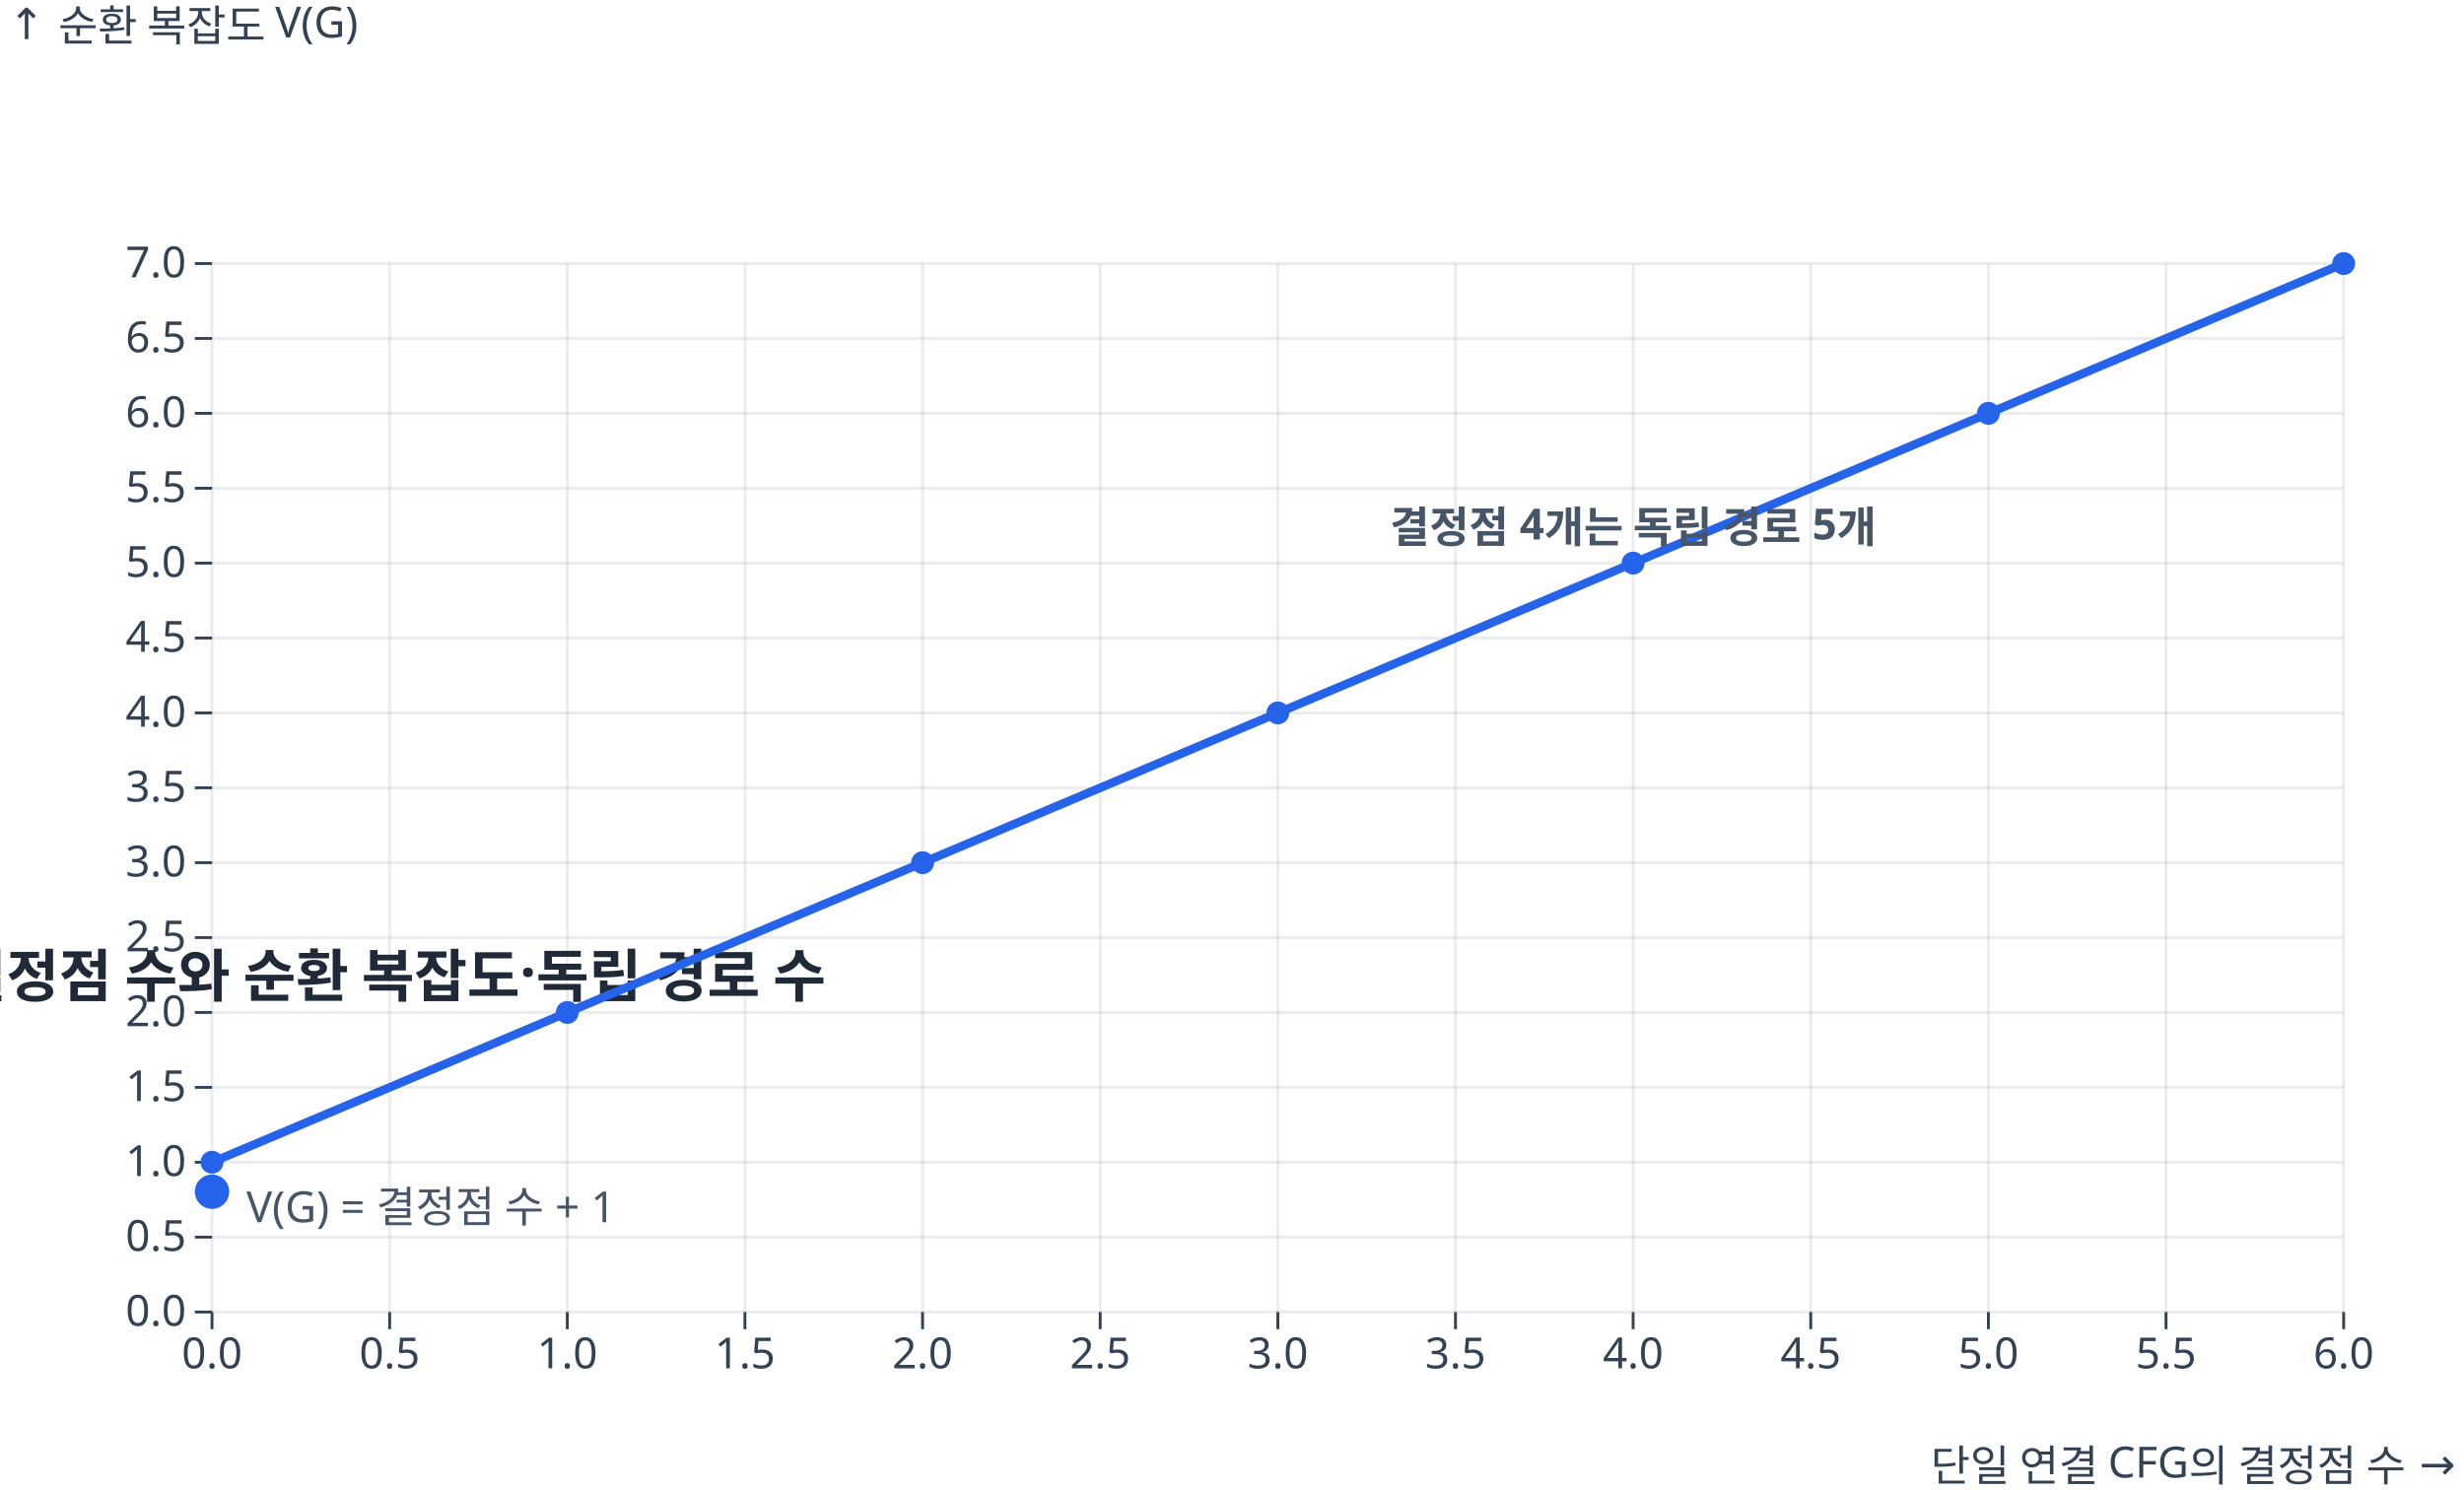
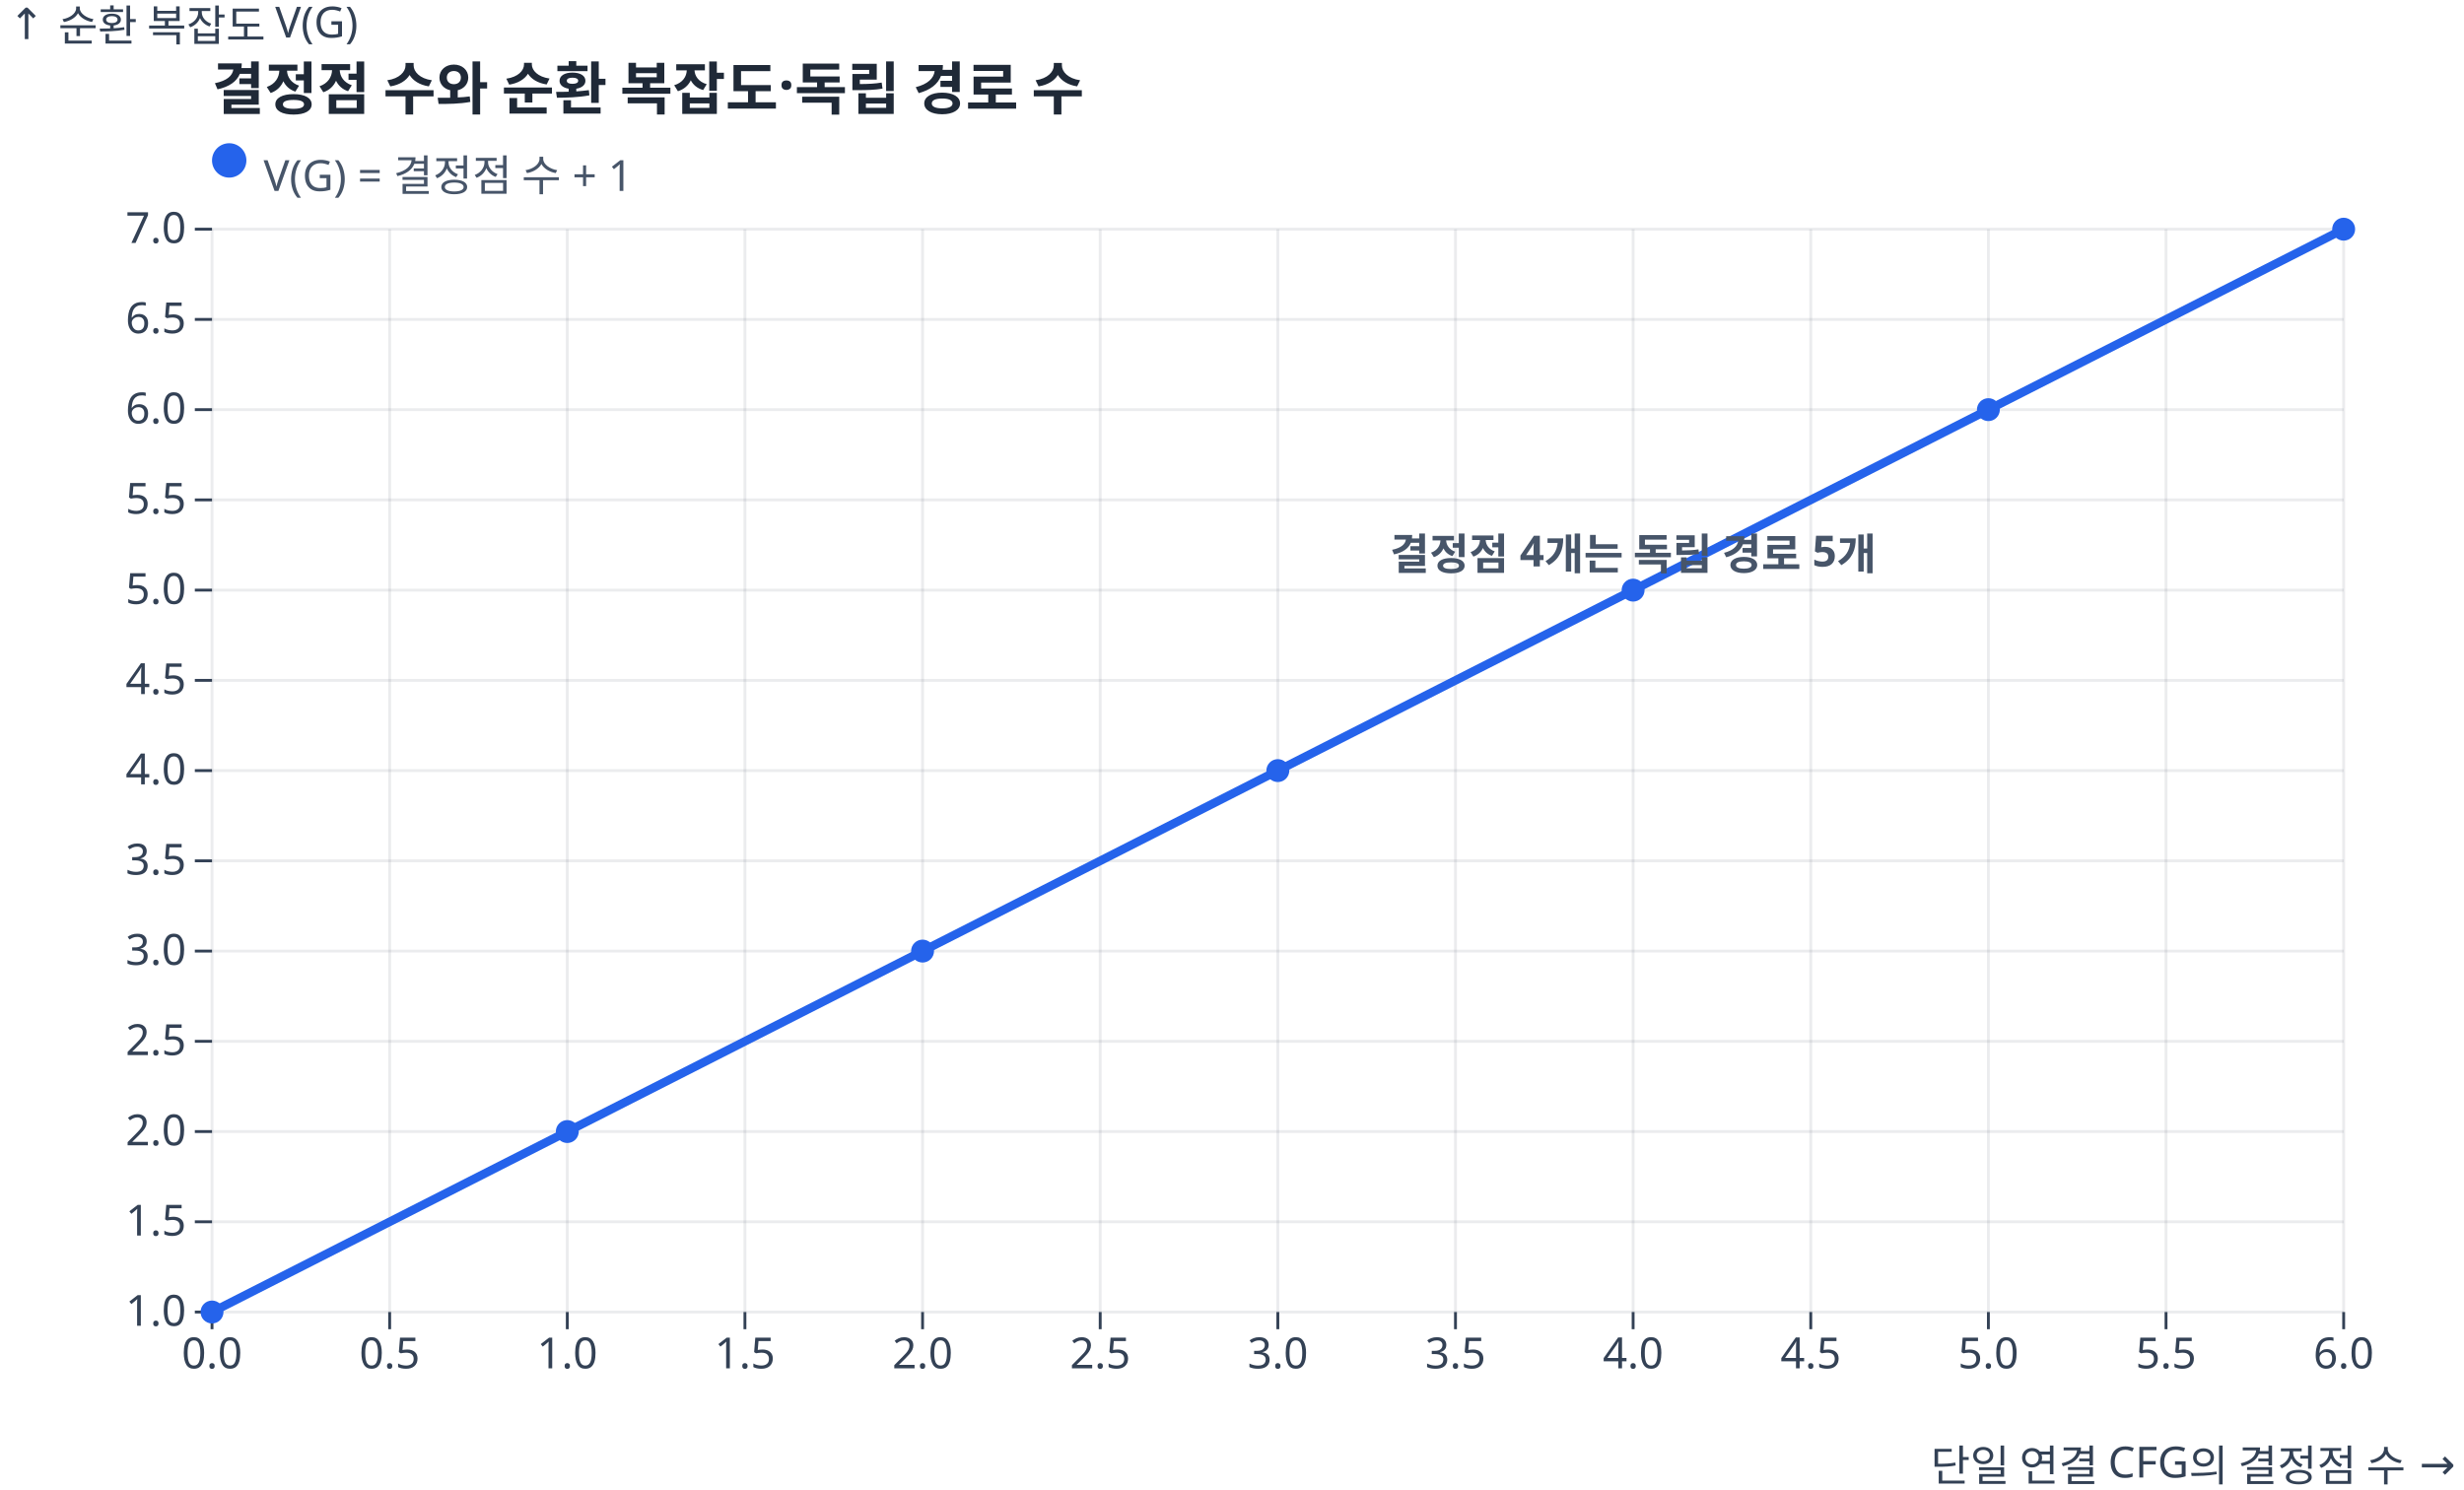
<svg xmlns="http://www.w3.org/2000/svg" class="plot-d6a7b5" fill="currentColor" font-family="system-ui, sans-serif" font-size="10" text-anchor="middle" width="860" height="520" viewBox="0 0 860 520" style="background: rgb(248, 250, 252); color: rgb(51, 65, 85); font-family: system-ui, sans-serif; font-size: 15px;" role="img" aria-label="결정점 수와 순환 복잡도·독립 경로 수: V(G) = 결정점 수 + 1 계열 차트">
  <style>:where(.plot-d6a7b5) {
  --plot-background: white;
  display: block;
  height: auto;
  height: intrinsic;
  max-width: 100%;
}
:where(.plot-d6a7b5 text),
:where(.plot-d6a7b5 tspan) {
  white-space: pre;
}</style>
  <g aria-label="y-grid" aria-hidden="true" stroke="currentColor" stroke-opacity="0.1">
    <line x1="74" x2="818" y1="458" y2="458" />
-     <line x1="74" x2="818" y1="431.857" y2="431.857" />
-     <line x1="74" x2="818" y1="405.714" y2="405.714" />
-     <line x1="74" x2="818" y1="379.571" y2="379.571" />
-     <line x1="74" x2="818" y1="353.429" y2="353.429" />
-     <line x1="74" x2="818" y1="327.286" y2="327.286" />
-     <line x1="74" x2="818" y1="301.143" y2="301.143" />
-     <line x1="74" x2="818" y1="275" y2="275" />
-     <line x1="74" x2="818" y1="248.857" y2="248.857" />
-     <line x1="74" x2="818" y1="222.714" y2="222.714" />
-     <line x1="74" x2="818" y1="196.571" y2="196.571" />
-     <line x1="74" x2="818" y1="170.429" y2="170.429" />
-     <line x1="74" x2="818" y1="144.286" y2="144.286" />
-     <line x1="74" x2="818" y1="118.143" y2="118.143" />
-     <line x1="74" x2="818" y1="92" y2="92" />
+     <line x1="74" x2="818" y1="426.5" y2="426.5" />
+     <line x1="74" x2="818" y1="395" y2="395" />
+     <line x1="74" x2="818" y1="363.5" y2="363.5" />
+     <line x1="74" x2="818" y1="332" y2="332" />
+     <line x1="74" x2="818" y1="300.5" y2="300.5" />
+     <line x1="74" x2="818" y1="269" y2="269" />
+     <line x1="74" x2="818" y1="237.5" y2="237.5" />
+     <line x1="74" x2="818" y1="206" y2="206" />
+     <line x1="74" x2="818" y1="174.5" y2="174.5" />
+     <line x1="74" x2="818" y1="143" y2="143" />
+     <line x1="74" x2="818" y1="111.5" y2="111.5" />
+     <line x1="74" x2="818" y1="80" y2="80" />
  </g>
  <g aria-label="y-axis tick" aria-hidden="true" fill="none" stroke="currentColor">
    <path transform="translate(74,458)" d="M0,0L-6,0" />
-     <path transform="translate(74,431.8571)" d="M0,0L-6,0" />
-     <path transform="translate(74,405.7143)" d="M0,0L-6,0" />
-     <path transform="translate(74,379.5714)" d="M0,0L-6,0" />
-     <path transform="translate(74,353.4286)" d="M0,0L-6,0" />
-     <path transform="translate(74,327.2857)" d="M0,0L-6,0" />
-     <path transform="translate(74,301.1429)" d="M0,0L-6,0" />
-     <path transform="translate(74,275)" d="M0,0L-6,0" />
-     <path transform="translate(74,248.8571)" d="M0,0L-6,0" />
-     <path transform="translate(74,222.7143)" d="M0,0L-6,0" />
-     <path transform="translate(74,196.5714)" d="M0,0L-6,0" />
-     <path transform="translate(74,170.4286)" d="M0,0L-6,0" />
-     <path transform="translate(74,144.2857)" d="M0,0L-6,0" />
-     <path transform="translate(74,118.1429)" d="M0,0L-6,0" />
-     <path transform="translate(74,92)" d="M0,0L-6,0" />
+     <path transform="translate(74,426.5)" d="M0,0L-6,0" />
+     <path transform="translate(74,395)" d="M0,0L-6,0" />
+     <path transform="translate(74,363.5)" d="M0,0L-6,0" />
+     <path transform="translate(74,332)" d="M0,0L-6,0" />
+     <path transform="translate(74,300.5)" d="M0,0L-6,0" />
+     <path transform="translate(74,269)" d="M0,0L-6,0" />
+     <path transform="translate(74,237.5)" d="M0,0L-6,0" />
+     <path transform="translate(74,206)" d="M0,0L-6,0" />
+     <path transform="translate(74,174.5)" d="M0,0L-6,0" />
+     <path transform="translate(74,143)" d="M0,0L-6,0" />
+     <path transform="translate(74,111.5)" d="M0,0L-6,0" />
+     <path transform="translate(74,80)" d="M0,0L-6,0" />
  </g>
  <g aria-label="y-axis tick label" text-anchor="end" font-variant="tabular-nums" transform="translate(-9,0)">
-     <text y="0.32em" transform="translate(74,458)">0.0</text>
-     <text y="0.32em" transform="translate(74,431.8571)">0.5</text>
-     <text y="0.32em" transform="translate(74,405.7143)">1.0</text>
-     <text y="0.32em" transform="translate(74,379.5714)">1.5</text>
-     <text y="0.32em" transform="translate(74,353.4286)">2.0</text>
-     <text y="0.32em" transform="translate(74,327.2857)">2.5</text>
-     <text y="0.32em" transform="translate(74,301.1429)">3.0</text>
-     <text y="0.32em" transform="translate(74,275)">3.5</text>
-     <text y="0.32em" transform="translate(74,248.8571)">4.0</text>
-     <text y="0.32em" transform="translate(74,222.7143)">4.5</text>
-     <text y="0.32em" transform="translate(74,196.5714)">5.0</text>
-     <text y="0.32em" transform="translate(74,170.4286)">5.5</text>
-     <text y="0.32em" transform="translate(74,144.2857)">6.0</text>
-     <text y="0.32em" transform="translate(74,118.1429)">6.5</text>
-     <text y="0.32em" transform="translate(74,92)">7.0</text>
+     <text y="0.32em" transform="translate(74,458)">1.0</text>
+     <text y="0.32em" transform="translate(74,426.5)">1.5</text>
+     <text y="0.32em" transform="translate(74,395)">2.0</text>
+     <text y="0.32em" transform="translate(74,363.5)">2.5</text>
+     <text y="0.32em" transform="translate(74,332)">3.0</text>
+     <text y="0.32em" transform="translate(74,300.5)">3.5</text>
+     <text y="0.32em" transform="translate(74,269)">4.0</text>
+     <text y="0.32em" transform="translate(74,237.5)">4.5</text>
+     <text y="0.32em" transform="translate(74,206)">5.0</text>
+     <text y="0.32em" transform="translate(74,174.5)">5.5</text>
+     <text y="0.32em" transform="translate(74,143)">6.0</text>
+     <text y="0.32em" transform="translate(74,111.5)">6.5</text>
+     <text y="0.32em" transform="translate(74,80)">7.0</text>
  </g>
-   <g aria-label="y-axis label" text-anchor="start" transform="translate(-71,-89)">
-     <text y="0.71em" transform="translate(74,92)">↑ 순환 복잡도 V(G)</text>
+   <g aria-label="y-axis label" text-anchor="start" transform="translate(-71,-77)">
+     <text y="0.71em" transform="translate(74,80)">↑ 순환 복잡도 V(G)</text>
  </g>
  <g aria-label="x-grid" aria-hidden="true" stroke="currentColor" stroke-opacity="0.1">
-     <line x1="74" x2="74" y1="92" y2="458" />
-     <line x1="136" x2="136" y1="92" y2="458" />
-     <line x1="198" x2="198" y1="92" y2="458" />
-     <line x1="260" x2="260" y1="92" y2="458" />
-     <line x1="322" x2="322" y1="92" y2="458" />
-     <line x1="384" x2="384" y1="92" y2="458" />
-     <line x1="446" x2="446" y1="92" y2="458" />
-     <line x1="508" x2="508" y1="92" y2="458" />
-     <line x1="570" x2="570" y1="92" y2="458" />
-     <line x1="632" x2="632" y1="92" y2="458" />
-     <line x1="694" x2="694" y1="92" y2="458" />
-     <line x1="756" x2="756" y1="92" y2="458" />
-     <line x1="818" x2="818" y1="92" y2="458" />
+     <line x1="74" x2="74" y1="80" y2="458" />
+     <line x1="136" x2="136" y1="80" y2="458" />
+     <line x1="198" x2="198" y1="80" y2="458" />
+     <line x1="260" x2="260" y1="80" y2="458" />
+     <line x1="322" x2="322" y1="80" y2="458" />
+     <line x1="384" x2="384" y1="80" y2="458" />
+     <line x1="446" x2="446" y1="80" y2="458" />
+     <line x1="508" x2="508" y1="80" y2="458" />
+     <line x1="570" x2="570" y1="80" y2="458" />
+     <line x1="632" x2="632" y1="80" y2="458" />
+     <line x1="694" x2="694" y1="80" y2="458" />
+     <line x1="756" x2="756" y1="80" y2="458" />
+     <line x1="818" x2="818" y1="80" y2="458" />
  </g>
  <g aria-label="x-axis tick" aria-hidden="true" fill="none" stroke="currentColor">
    <path transform="translate(74,458)" d="M0,0L0,6" />
    <path transform="translate(136,458)" d="M0,0L0,6" />
    <path transform="translate(198,458)" d="M0,0L0,6" />
    <path transform="translate(260,458)" d="M0,0L0,6" />
    <path transform="translate(322,458)" d="M0,0L0,6" />
    <path transform="translate(384,458)" d="M0,0L0,6" />
    <path transform="translate(446,458)" d="M0,0L0,6" />
    <path transform="translate(508,458)" d="M0,0L0,6" />
    <path transform="translate(570,458)" d="M0,0L0,6" />
    <path transform="translate(632,458)" d="M0,0L0,6" />
    <path transform="translate(694,458)" d="M0,0L0,6" />
    <path transform="translate(756,458)" d="M0,0L0,6" />
    <path transform="translate(818,458)" d="M0,0L0,6" />
  </g>
  <g aria-label="x-axis tick label" font-variant="tabular-nums" transform="translate(0,9)">
    <text y="0.71em" transform="translate(74,458)">0.0</text>
    <text y="0.71em" transform="translate(136,458)">0.5</text>
    <text y="0.71em" transform="translate(198,458)">1.0</text>
    <text y="0.71em" transform="translate(260,458)">1.5</text>
    <text y="0.71em" transform="translate(322,458)">2.0</text>
    <text y="0.71em" transform="translate(384,458)">2.5</text>
    <text y="0.71em" transform="translate(446,458)">3.0</text>
    <text y="0.71em" transform="translate(508,458)">3.5</text>
    <text y="0.71em" transform="translate(570,458)">4.0</text>
    <text y="0.71em" transform="translate(632,458)">4.5</text>
    <text y="0.71em" transform="translate(694,458)">5.0</text>
    <text y="0.71em" transform="translate(756,458)">5.5</text>
    <text y="0.71em" transform="translate(818,458)">6.0</text>
  </g>
  <g aria-label="x-axis label" text-anchor="end" transform="translate(39,59)">
    <text transform="translate(818,458)">단일 연결 CFG의 결정점 수 →</text>
  </g>
-   <g aria-label="text" fill="#1f2937" font-size="20" font-weight="700" transform="translate(0,-72)">
-     <text y="0.71em" transform="translate(136,405.7143)">결정점 수와 순환 복잡도·독립 경로 수</text>
+   <g aria-label="text" fill="#1f2937" text-anchor="start" font-size="20" font-weight="700" transform="translate(0,-56)">
+     <text y="0.71em" transform="translate(74,80)">결정점 수와 순환 복잡도·독립 경로 수</text>
+   </g>
+   <g aria-label="dot" fill="#2563eb" transform="translate(6,-24)">
+     <circle cx="74" cy="80" r="6" />
+   </g>
+   <g aria-label="text" fill="#475569" text-anchor="start" transform="translate(18,-24)">
+     <text y="0.71em" transform="translate(74,80)">V(G) = 결정점 수 + 1</text>
  </g>
  <g aria-label="line" fill="none" stroke-width="3" stroke-linejoin="round" stroke-linecap="round">
-     <path stroke="#2563eb" d="M74,405.714L198,353.429L322,301.143L446,248.857L570,196.571L694,144.286L818,92" />
+     <path stroke="#2563eb" d="M74,458L198,395L322,332L446,269L570,206L694,143L818,80" />
  </g>
  <g aria-label="dot">
-     <circle cx="74" cy="405.714" r="4" fill="#2563eb" />
-     <circle cx="198" cy="353.429" r="4" fill="#2563eb" />
-     <circle cx="322" cy="301.143" r="4" fill="#2563eb" />
-     <circle cx="446" cy="248.857" r="4" fill="#2563eb" />
-     <circle cx="570" cy="196.571" r="4" fill="#2563eb" />
-     <circle cx="694" cy="144.286" r="4" fill="#2563eb" />
-     <circle cx="818" cy="92" r="4" fill="#2563eb" />
+     <circle cx="74" cy="458" r="4" fill="#2563eb" />
+     <circle cx="198" cy="395" r="4" fill="#2563eb" />
+     <circle cx="322" cy="332" r="4" fill="#2563eb" />
+     <circle cx="446" cy="269" r="4" fill="#2563eb" />
+     <circle cx="570" cy="206" r="4" fill="#2563eb" />
+     <circle cx="694" cy="143" r="4" fill="#2563eb" />
+     <circle cx="818" cy="80" r="4" fill="#2563eb" />
  </g>
  <g aria-label="text" fill="#475569" font-weight="600" transform="translate(0,-12)">
-     <text y="0.32em" transform="translate(570,196.5714)">결정점 4개는 독립 경로 5개</text>
-   </g>
-   <g aria-label="dot" transform="translate(0,-42)">
-     <circle cx="74" cy="458" r="6" fill="#2563eb" />
-   </g>
-   <g aria-label="text" fill="#475569" text-anchor="start" transform="translate(12,-42)">
-     <text y="0.71em" transform="translate(74,458)">V(G) = 결정점 수 + 1</text>
+     <text y="0.32em" transform="translate(570,206)">결정점 4개는 독립 경로 5개</text>
  </g>
</svg>
